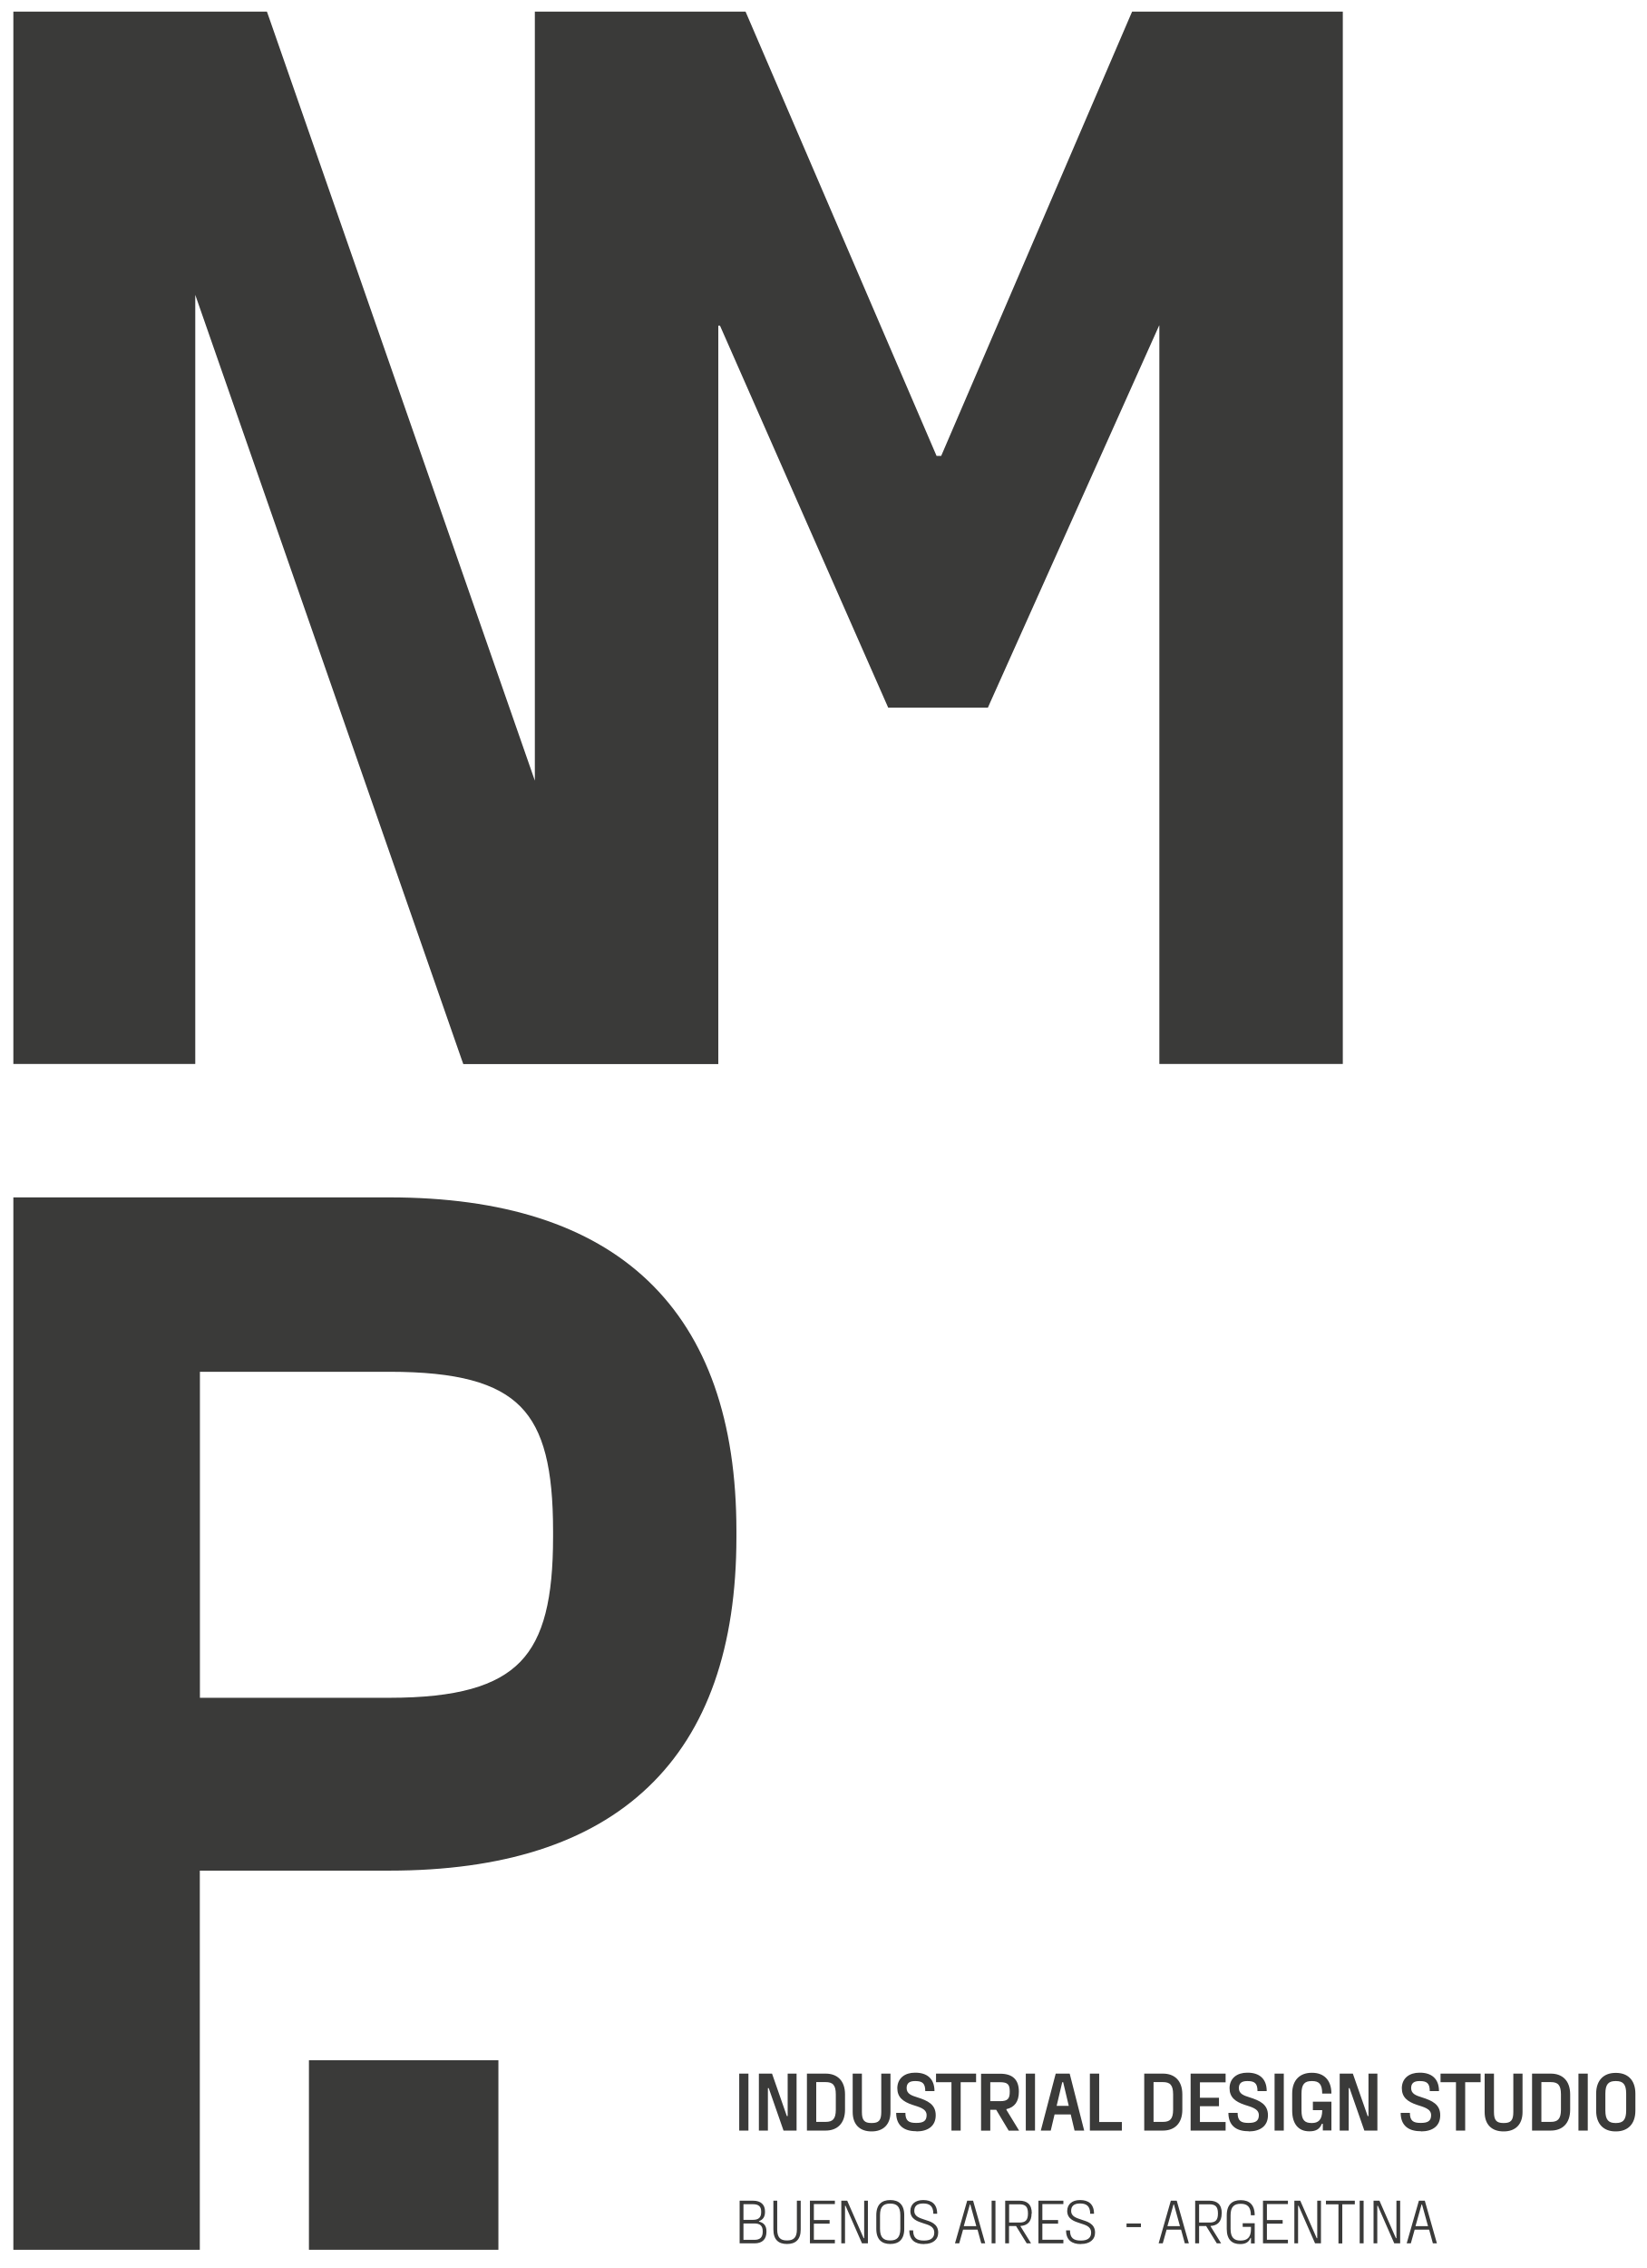
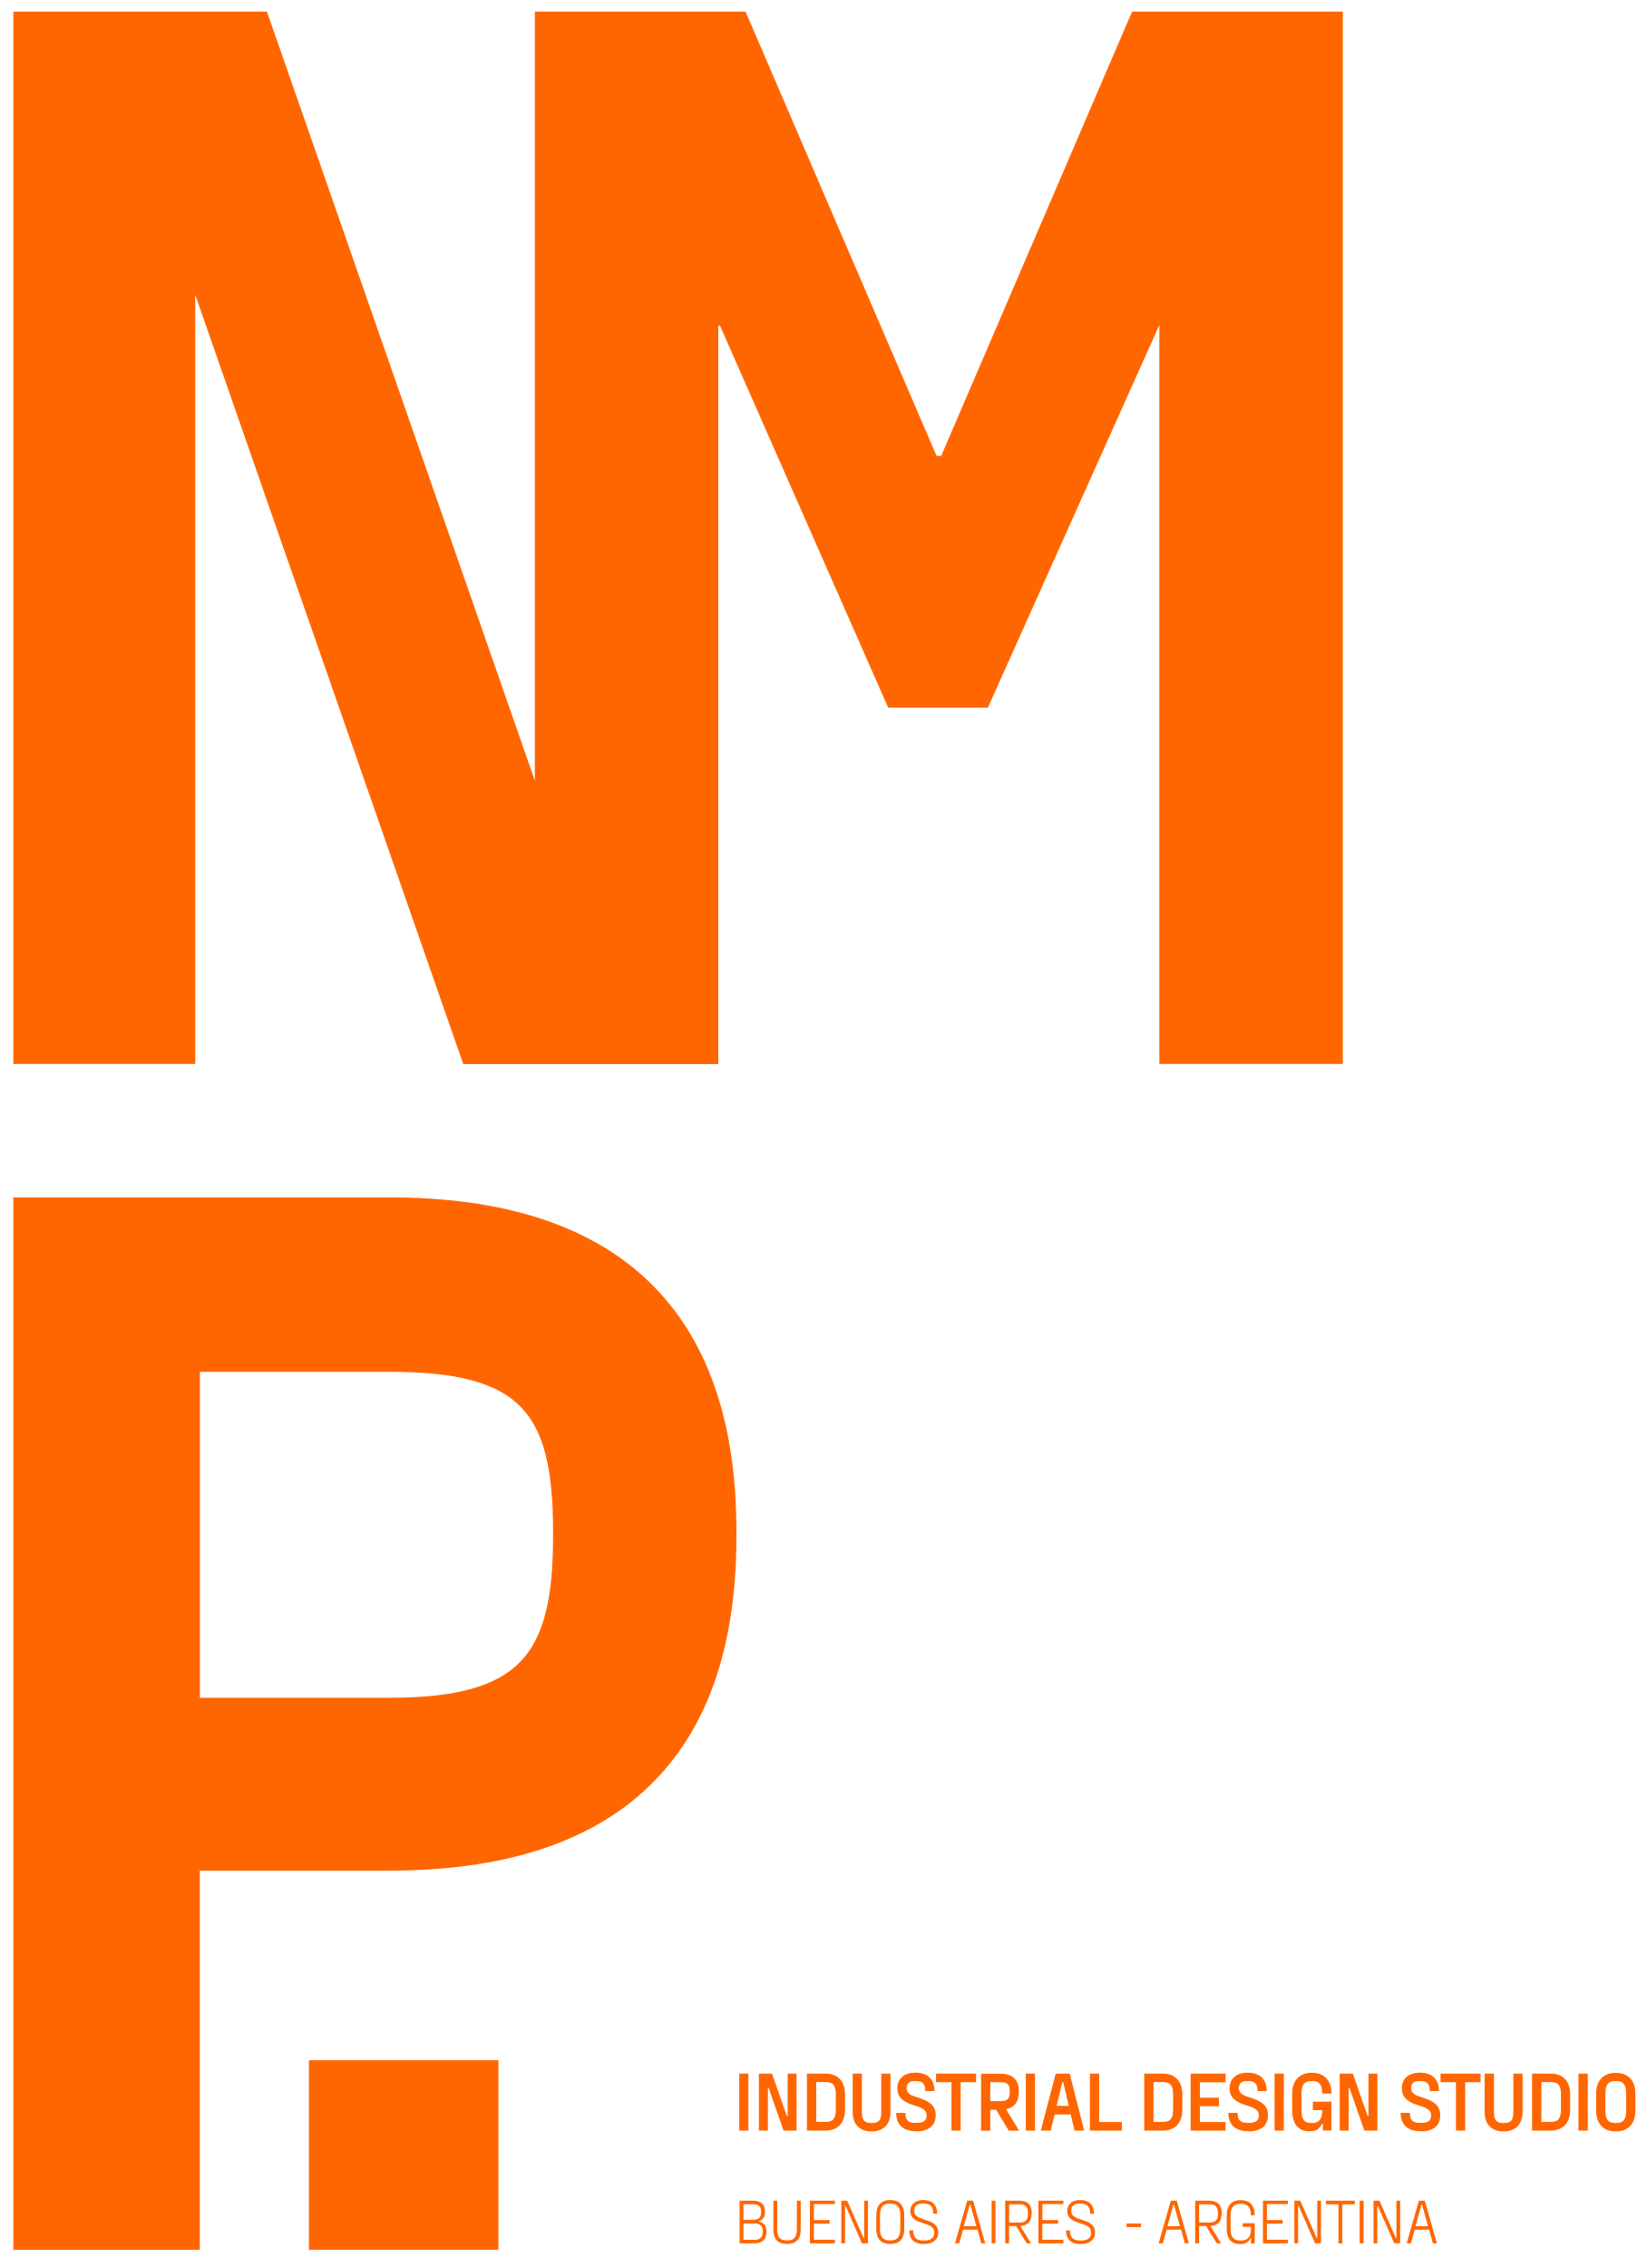
<svg xmlns="http://www.w3.org/2000/svg" id="Layer_1" data-name="Layer 1" width="159" height="219" viewBox="0 0 159 219">
-   <path d="M72.29,205.73v-5.5h-.89v5.5h.89ZM74.17,205.73v-4.1h.08l1.43,4.1h1.26v-5.5h-.86v4.1h-.08l-1.43-4.1h-1.27v5.5h.87ZM77.94,200.23v5.5h1.81c1.1,0,1.87-.67,1.87-2.02v-1.47c0-1.35-.77-2.01-1.87-2.01h-1.81ZM80.73,203.71c0,.91-.31,1.18-.98,1.18h-.91v-3.84h.91c.67,0,.98.27.98,1.18v1.47ZM84.2,205.81c1.1,0,1.81-.65,1.81-1.87v-3.71h-.89v3.71c0,.8-.24,1.06-.91,1.06h-.05c-.67,0-.91-.27-.91-1.06v-3.71h-.89v3.71c0,1.23.71,1.87,1.81,1.87h.05ZM88.52,205.81c1.1,0,1.86-.51,1.86-1.56s-.77-1.41-1.78-1.73c-.55-.17-1.03-.34-1.03-.89,0-.47.27-.68.8-.68h.05c.66,0,.95.21.95.97h.89c0-1.23-.75-1.78-1.84-1.78h-.05c-.95,0-1.68.51-1.7,1.48,0,.88.52,1.31,1.48,1.63.59.2,1.35.35,1.35.99,0,.55-.31.75-.98.75h-.05c-.7,0-1.02-.21-1.02-.97h-.89c0,1.23.77,1.77,1.9,1.77h.05ZM90.41,200.23v.83h1.49v4.67h.89v-4.67h1.49v-.83h-3.87ZM98.43,205.73l-1.22-2v-.07c.79-.18,1.2-.73,1.2-1.67v-.03c0-1.15-.61-1.72-1.8-1.72h-1.85v5.5h.89v-2.02h.57l1.21,2.02h.99ZM97.53,201.99c0,.65-.19.9-.92.9h-.96v-1.83h.96c.73,0,.92.23.92.89v.03ZM99.97,205.73v-5.5h-.89v5.5h.89ZM104.72,205.73l-1.4-5.5h-1.35l-1.44,5.5h.96l.37-1.56h1.56l.37,1.56h.93ZM102.6,201.06h.09l.54,2.28h-1.17l.54-2.28ZM106.16,200.23h-.89v5.5h3.09v-.83h-2.19v-4.67ZM110.52,200.23v5.5h1.81c1.1,0,1.87-.67,1.87-2.02v-1.47c0-1.35-.77-2.01-1.87-2.01h-1.81ZM113.31,203.71c0,.91-.31,1.18-.98,1.18h-.91v-3.84h.91c.67,0,.98.27.98,1.18v1.47ZM118.38,200.23h-3.38v5.5h3.38v-.83h-2.48v-1.52h1.84v-.82h-1.84v-1.49h2.48v-.83ZM120.61,205.81c1.1,0,1.86-.51,1.86-1.56s-.77-1.41-1.78-1.73c-.55-.17-1.03-.34-1.03-.89,0-.47.27-.68.8-.68h.05c.66,0,.95.21.95.97h.89c0-1.23-.75-1.78-1.84-1.78h-.05c-.95,0-1.68.51-1.7,1.48,0,.88.52,1.31,1.48,1.63.59.2,1.35.35,1.35.99,0,.55-.31.75-.98.75h-.05c-.7,0-1.02-.21-1.02-.97h-.89c0,1.23.77,1.77,1.9,1.77h.05ZM124,205.73v-5.5h-.89v5.5h.89ZM127.71,203.77v.02c0,.92-.4,1.21-.99,1.21h-.04c-.66,0-.97-.29-.97-1.21v-1.63c0-.92.31-1.21.98-1.21h.05c.66,0,.97.29.97,1.21h.89c0-1.35-.77-2.01-1.86-2.01h-.05c-1.1,0-1.88.67-1.88,2.01v1.63c0,1.35.65,2.01,1.64,2.01h.05c.62,0,.98-.23,1.17-.72h.1v.64h.83v-2.78h-1.79v.82h.9ZM130.27,205.73v-4.1h.08l1.43,4.1h1.26v-5.5h-.86v4.1h-.08l-1.43-4.1h-1.27v5.5h.87ZM137.25,205.81c1.11,0,1.86-.51,1.86-1.56s-.77-1.41-1.78-1.73c-.55-.17-1.03-.34-1.03-.89,0-.47.27-.68.8-.68h.05c.66,0,.95.21.95.97h.89c0-1.23-.75-1.78-1.84-1.78h-.05c-.95,0-1.68.51-1.7,1.48,0,.88.52,1.31,1.47,1.63.59.2,1.36.35,1.36.99,0,.55-.31.75-.98.75h-.05c-.7,0-1.02-.21-1.02-.97h-.89c0,1.23.77,1.77,1.9,1.77h.05ZM139.14,200.23v.83h1.49v4.67h.89v-4.67h1.49v-.83h-3.87ZM145.25,205.81c1.1,0,1.81-.65,1.81-1.87v-3.71h-.89v3.71c0,.8-.24,1.06-.91,1.06h-.05c-.67,0-.91-.27-.91-1.06v-3.71h-.9v3.71c0,1.23.71,1.87,1.81,1.87h.05ZM147.98,200.23v5.5h1.81c1.1,0,1.87-.67,1.87-2.02v-1.47c0-1.35-.77-2.01-1.87-2.01h-1.81ZM150.77,203.71c0,.91-.32,1.18-.98,1.18h-.91v-3.84h.91c.67,0,.98.27.98,1.18v1.47ZM153.36,205.73v-5.5h-.9v5.5h.9ZM156.09,205.81c1.1,0,1.87-.67,1.87-2.01v-1.63c0-1.35-.77-2.01-1.87-2.01h-.05c-1.1,0-1.87.67-1.87,2.01v1.63c0,1.35.77,2.01,1.87,2.01h.05ZM156.04,205c-.67,0-.98-.3-.98-1.21v-1.63c0-.91.31-1.21.98-1.21h.05c.67,0,.98.3.98,1.21v1.63c0,.91-.31,1.21-.98,1.21h-.05Z" fill="#3a3a39" />
-   <path d="M73.32,214.47c.38-.13.57-.43.57-.87v-.07c0-.64-.39-1.03-1.16-1.03h-1.29v4.12h1.44c.75,0,1.15-.4,1.15-1.11v-.05c0-.53-.24-.83-.72-.94v-.05ZM73.52,213.61c0,.5-.24.74-.79.74h-.92v-1.51h.92c.56,0,.79.24.79.71v.05ZM73.67,215.49c0,.54-.25.79-.79.79h-1.07v-1.58h1.07c.54,0,.79.24.79.75v.04ZM76.03,216.68c.8,0,1.31-.41,1.31-1.4v-2.78h-.37v2.78c0,.77-.31,1.06-.94,1.06h-.03c-.62,0-.93-.28-.93-1.06v-2.78h-.37v2.78c0,1,.51,1.4,1.3,1.4h.03ZM80.64,212.5h-2.41v4.12h2.41v-.35h-2.03v-1.55h1.52v-.35h-1.52v-1.54h2.03v-.35ZM81.62,216.62v-3.63h.05l1.59,3.63h.57v-4.12h-.36v3.62h-.05l-1.59-3.62h-.57v4.12h.37ZM86,216.68c.8,0,1.34-.42,1.34-1.46v-1.32c0-1.04-.54-1.46-1.34-1.46h-.02c-.79,0-1.34.41-1.34,1.46v1.32c0,1.05.55,1.46,1.34,1.46h.02ZM85.97,216.34c-.63,0-.97-.29-.97-1.12v-1.33c0-.82.34-1.11.97-1.11h.02c.62,0,.97.28.97,1.11v1.33c0,.83-.34,1.12-.97,1.12h-.02ZM89.28,216.68c.8,0,1.34-.4,1.34-1.1,0-.89-.81-1.08-1.29-1.24-.45-.16-1.02-.28-1.02-.86,0-.45.27-.71.85-.71h.03c.58,0,.96.24.96.99h.37c0-.96-.57-1.32-1.33-1.32h-.03c-.74,0-1.22.39-1.23,1.05,0,.82.75,1.02,1.22,1.18.5.17,1.09.28,1.09.92,0,.5-.34.76-.97.76h-.04c-.67,0-1.03-.24-1.03-.98h-.37c0,.94.57,1.32,1.41,1.32h.04ZM95.16,216.62l-1.17-4.12h-.57l-1.18,4.12h.41l.37-1.32h1.4l.36,1.32h.4ZM93.68,212.86h.04l.58,2.1h-1.21l.59-2.1ZM96.15,216.62v-4.12h-.37v4.12h.37ZM99.66,213.72c0-.88-.47-1.22-1.2-1.22h-1.37v4.12h.37v-1.67h.68l1.03,1.67h.42l-1.02-1.64v-.04c.65-.04,1.07-.39,1.07-1.21h0ZM99.29,213.74c0,.68-.27.87-.83.87h-.99v-1.76h.99c.56,0,.83.2.83.88h0ZM102.71,212.5h-2.41v4.12h2.41v-.35h-2.03v-1.55h1.52v-.35h-1.52v-1.54h2.03v-.35ZM104.43,216.68c.8,0,1.34-.4,1.34-1.1,0-.89-.81-1.08-1.29-1.24-.45-.16-1.02-.28-1.02-.86,0-.45.27-.71.85-.71h.03c.58,0,.96.24.96.99h.37c0-.96-.57-1.32-1.33-1.32h-.03c-.74,0-1.22.39-1.23,1.05,0,.82.75,1.02,1.22,1.18.5.17,1.09.28,1.09.92,0,.5-.34.76-.97.76h-.04c-.67,0-1.03-.24-1.03-.98h-.38c0,.94.57,1.32,1.41,1.32h.04ZM110.2,215.05v-.35h-1.39v.35h1.39ZM114.83,216.62l-1.17-4.12h-.57l-1.18,4.12h.4l.37-1.32h1.4l.36,1.32h.4ZM113.35,212.86h.04l.58,2.1h-1.21l.59-2.1ZM118.01,213.72c0-.88-.47-1.22-1.2-1.22h-1.37v4.12h.38v-1.67h.68l1.03,1.67h.42l-1.02-1.64v-.04c.65-.04,1.07-.39,1.07-1.21h0ZM117.64,213.74c0,.68-.27.87-.83.87h-.99v-1.76h.99c.56,0,.83.2.83.88h0ZM120.83,215.02v.21c0,.82-.36,1.12-1,1.12h-.03c-.6,0-.94-.3-.94-1.12v-1.32c0-.82.34-1.11.97-1.11h.02c.62,0,.97.29.97,1.11h.37c0-1.04-.54-1.46-1.34-1.46h-.02c-.79,0-1.34.41-1.34,1.46v1.32c0,1.05.53,1.46,1.28,1.46h.02c.51,0,.83-.18.99-.59h.05v.53h.36v-1.95h-1.16v.35h.79ZM124.4,212.5h-2.41v4.12h2.41v-.35h-2.03v-1.55h1.52v-.35h-1.52v-1.54h2.03v-.35ZM125.38,216.62v-3.63h.05l1.59,3.63h.57v-4.12h-.36v3.62h-.05l-1.59-3.62h-.57v4.12h.37ZM128.07,212.5v.35h1.21v3.78h.37v-3.78h1.21v-.35h-2.79ZM131.71,216.62v-4.12h-.38v4.12h.38ZM133.03,216.62v-3.63h.05l1.59,3.63h.57v-4.12h-.36v3.62h-.05l-1.59-3.62h-.57v4.12h.37ZM138.79,216.62l-1.17-4.12h-.57l-1.18,4.12h.4l.37-1.32h1.4l.36,1.32h.4ZM137.31,212.86h.04l.58,2.1h-1.21l.59-2.1Z" fill="#3a3a39" />
-   <path d="M37.6,115.62c10.89,0,19.31,2.63,25,8.06,5.7,5.44,8.53,13.53,8.53,24.15v.59c0,10.62-2.82,18.72-8.53,24.15-5.69,5.43-14.11,8.06-25,8.06h-18.3v36.61H1.29v-101.62h36.31ZM19.3,163.94h18.3c6.54,0,10.39-1.14,12.66-3.48,2.27-2.35,3.16-6.14,3.16-12.04v-.59c0-5.98-.89-9.72-3.15-12.01-2.26-2.29-6.11-3.36-12.66-3.36h-18.3v31.48ZM25.78,1.12l.21.59,25.67,73.67V1.12h20.35l.23.53,18.22,42.37h.45L109.12,1.65l.23-.53h20.35v101.62h-17.72V31.43h-.02l-16.31,36.38-.23.52h-9.63l-.23-.52-16.02-36.37h-.16v71.31h-24.63l-.21-.59L18.86,28.47v74.27H1.29V1.12h24.49Z" fill="#3a3a39" />
-   <path d="M48.14,198.94v18.3h-18.3v-18.3h18.3Z" fill="#3a3a39" />
+   <path d="M72.29,205.73v-5.5h-.89v5.5h.89ZM74.17,205.73v-4.1h.08l1.43,4.1h1.26v-5.5h-.86v4.1h-.08l-1.43-4.1h-1.27v5.5s.87,0,.87,0ZM77.94,200.23v5.5h1.81c1.1,0,1.87-.67,1.87-2.02v-1.47c0-1.35-.77-2.01-1.87-2.01h-1.81ZM80.73,203.71c0,.91-.31,1.18-.98,1.18h-.91v-3.84h.91c.67,0,.98.27.98,1.18v1.47h0ZM84.2,205.81c1.1,0,1.81-.65,1.81-1.87v-3.71h-.89v3.71c0,.8-.24,1.06-.91,1.06h-.05c-.67,0-.91-.27-.91-1.06v-3.71h-.89v3.71c0,1.23.71,1.87,1.81,1.87h.05-.02ZM88.52,205.81c1.1,0,1.86-.51,1.86-1.56s-.77-1.41-1.78-1.73c-.55-.17-1.03-.34-1.03-.89,0-.47.27-.68.8-.68h.05c.66,0,.95.21.95.97h.89c0-1.23-.75-1.78-1.84-1.78h-.05c-.95,0-1.68.51-1.7,1.48,0,.88.52,1.31,1.48,1.63.59.2,1.35.35,1.35.99,0,.55-.31.75-.98.75h-.05c-.7,0-1.02-.21-1.02-.97h-.89c0,1.23.77,1.77,1.9,1.77h.05v.02ZM90.41,200.23v.83h1.49v4.67h.89v-4.67h1.49v-.83s-3.87,0-3.87,0ZM98.43,205.73l-1.22-2v-.07c.79-.18,1.2-.73,1.2-1.67v-.03c0-1.15-.61-1.72-1.8-1.72h-1.85v5.5h.89v-2.02h.57l1.21,2.02h1ZM97.53,201.99c0,.65-.19.9-.92.9h-.96v-1.83h.96c.73,0,.92.23.92.89v.03h0ZM99.97,205.73v-5.5h-.89v5.5h.89ZM104.72,205.73l-1.4-5.5h-1.35l-1.44,5.5h.96l.37-1.56h1.56l.37,1.56h.93ZM102.6,201.06h.09l.54,2.28h-1.17l.54-2.28ZM106.16,200.23h-.89v5.5h3.09v-.83h-2.19v-4.67h0ZM110.52,200.23v5.5h1.81c1.1,0,1.87-.67,1.87-2.02v-1.47c0-1.35-.77-2.01-1.87-2.01h-1.81ZM113.31,203.71c0,.91-.31,1.18-.98,1.18h-.91v-3.84h.91c.67,0,.98.27.98,1.18v1.47h0ZM118.38,200.23h-3.38v5.5h3.38v-.83h-2.48v-1.52h1.84v-.82h-1.84v-1.49h2.48v-.83h0ZM120.61,205.81c1.1,0,1.86-.51,1.86-1.56s-.77-1.41-1.78-1.73c-.55-.17-1.03-.34-1.03-.89,0-.47.27-.68.8-.68h.05c.66,0,.95.21.95.97h.89c0-1.23-.75-1.78-1.84-1.78h-.05c-.95,0-1.68.51-1.7,1.48,0,.88.52,1.31,1.48,1.63.59.2,1.35.35,1.35.99,0,.55-.31.75-.98.75h-.05c-.7,0-1.02-.21-1.02-.97h-.89c0,1.23.77,1.77,1.9,1.77h.05v.02ZM124,205.73v-5.5h-.89v5.5h.89ZM127.71,203.77v.02c0,.92-.4,1.21-.99,1.21h-.04c-.66,0-.97-.29-.97-1.21v-1.63c0-.92.31-1.21.98-1.21h.05c.66,0,.97.29.97,1.21h.89c0-1.35-.77-2.01-1.86-2.01h-.05c-1.1,0-1.88.67-1.88,2.01v1.63c0,1.35.65,2.01,1.64,2.01h.05c.62,0,.98-.23,1.17-.72h.1v.64h.83v-2.78h-1.79v.82h.9,0ZM130.27,205.73v-4.1h.08l1.43,4.1h1.26v-5.5h-.86v4.1h-.08l-1.43-4.1h-1.27v5.5h.87ZM137.25,205.81c1.11,0,1.86-.51,1.86-1.56s-.77-1.41-1.78-1.73c-.55-.17-1.03-.34-1.03-.89,0-.47.27-.68.8-.68h.05c.66,0,.95.21.95.97h.89c0-1.23-.75-1.78-1.84-1.78h-.05c-.95,0-1.68.51-1.7,1.48,0,.88.52,1.31,1.47,1.63.59.2,1.36.35,1.36.99,0,.55-.31.75-.98.75h-.05c-.7,0-1.02-.21-1.02-.97h-.89c0,1.23.77,1.77,1.9,1.77h.05v.02ZM139.14,200.23v.83h1.49v4.67h.89v-4.67h1.49v-.83h-3.87ZM145.25,205.81c1.1,0,1.81-.65,1.81-1.87v-3.71h-.89v3.71c0,.8-.24,1.06-.91,1.06h-.05c-.67,0-.91-.27-.91-1.06v-3.71h-.9v3.71c0,1.23.71,1.87,1.81,1.87h.05,0ZM147.98,200.23v5.5h1.81c1.1,0,1.87-.67,1.87-2.02v-1.47c0-1.35-.77-2.01-1.87-2.01h-1.81ZM150.77,203.71c0,.91-.32,1.18-.98,1.18h-.91v-3.84h.91c.67,0,.98.27.98,1.18v1.47h0ZM153.36,205.73v-5.5h-.9v5.5h.9ZM156.09,205.81c1.1,0,1.87-.67,1.87-2.01v-1.63c0-1.35-.77-2.01-1.87-2.01h-.05c-1.1,0-1.87.67-1.87,2.01v1.63c0,1.35.77,2.01,1.87,2.01h.05ZM156.04,205c-.67,0-.98-.3-.98-1.21v-1.63c0-.91.31-1.21.98-1.21h.05c.67,0,.98.3.98,1.21v1.63c0,.91-.31,1.21-.98,1.21h-.05Z" fill="#f60" />
+   <path d="M73.32,214.47c.38-.13.57-.43.57-.87v-.07c0-.64-.39-1.03-1.16-1.03h-1.29v4.12h1.44c.75,0,1.15-.4,1.15-1.11v-.05c0-.53-.24-.83-.72-.94v-.05h.01ZM73.52,213.61c0,.5-.24.74-.79.74h-.92v-1.51h.92c.56,0,.79.24.79.71v.05h0ZM73.67,215.49c0,.54-.25.79-.79.79h-1.07v-1.58h1.07c.54,0,.79.24.79.75v.04h0ZM76.03,216.68c.8,0,1.31-.41,1.31-1.4v-2.78h-.37v2.78c0,.77-.31,1.06-.94,1.06h-.03c-.62,0-.93-.28-.93-1.06v-2.78h-.37v2.78c0,1,.51,1.4,1.3,1.4h.03ZM80.64,212.5h-2.41v4.12h2.41v-.35h-2.03v-1.55h1.52v-.35h-1.52v-1.54h2.03v-.35.02ZM81.62,216.62v-3.63h.05l1.59,3.63h.57v-4.12h-.36v3.62h-.05l-1.59-3.62h-.57v4.12h.37-.01ZM86,216.68c.8,0,1.34-.42,1.34-1.46v-1.32c0-1.04-.54-1.46-1.34-1.46h-.02c-.79,0-1.34.41-1.34,1.46v1.32c0,1.05.55,1.46,1.34,1.46h.02ZM85.97,216.34c-.63,0-.97-.29-.97-1.12v-1.33c0-.82.34-1.11.97-1.11h.02c.62,0,.97.28.97,1.11v1.33c0,.83-.34,1.12-.97,1.12h-.02ZM89.28,216.68c.8,0,1.34-.4,1.34-1.1,0-.89-.81-1.08-1.29-1.24-.45-.16-1.02-.28-1.02-.86,0-.45.27-.71.85-.71h.03c.58,0,.96.24.96.99h.37c0-.96-.57-1.32-1.33-1.32h-.03c-.74,0-1.22.39-1.23,1.05,0,.82.75,1.02,1.22,1.18.5.17,1.09.28,1.09.92,0,.5-.34.76-.97.76h-.04c-.67,0-1.03-.24-1.03-.98h-.37c0,.94.57,1.32,1.41,1.32h.04ZM95.16,216.62l-1.17-4.12h-.57l-1.18,4.12h.41l.37-1.32h1.4l.36,1.32h.4-.02ZM93.68,212.86h.04l.58,2.1h-1.21l.59-2.1ZM96.15,216.62v-4.12h-.37v4.12h.37ZM99.66,213.72c0-.88-.47-1.22-1.2-1.22h-1.37v4.12h.37v-1.67h.68l1.03,1.67h.42l-1.02-1.64v-.04c.65-.04,1.07-.39,1.07-1.21h.02ZM99.29,213.74c0,.68-.27.87-.83.87h-.99v-1.76h.99c.56,0,.83.2.83.88h0ZM102.71,212.5h-2.41v4.12h2.41v-.35h-2.03v-1.55h1.52v-.35h-1.52v-1.54h2.03v-.35.02ZM104.43,216.68c.8,0,1.34-.4,1.34-1.1,0-.89-.81-1.08-1.29-1.24-.45-.16-1.02-.28-1.02-.86,0-.45.27-.71.85-.71h.03c.58,0,.96.24.96.99h.37c0-.96-.57-1.32-1.33-1.32h-.03c-.74,0-1.22.39-1.23,1.05,0,.82.75,1.02,1.22,1.18.5.17,1.09.28,1.09.92,0,.5-.34.76-.97.76h-.04c-.67,0-1.03-.24-1.03-.98h-.38c0,.94.57,1.32,1.41,1.32h.05ZM110.2,215.05v-.35h-1.39v.35h1.39ZM114.83,216.62l-1.17-4.12h-.57l-1.18,4.12h.4l.37-1.32h1.4l.36,1.32h.4-.01ZM113.35,212.86h.04l.58,2.1h-1.21l.59-2.1ZM118.01,213.72c0-.88-.47-1.22-1.2-1.22h-1.37v4.12h.38v-1.67h.68l1.03,1.67h.42l-1.02-1.64v-.04c.65-.04,1.07-.39,1.07-1.21h.01ZM117.64,213.74c0,.68-.27.87-.83.87h-.99v-1.76h.99c.56,0,.83.2.83.88h0ZM120.83,215.02v.21c0,.82-.36,1.12-1,1.12h-.03c-.6,0-.94-.3-.94-1.12v-1.32c0-.82.34-1.11.97-1.11h.02c.62,0,.97.29.97,1.11h.37c0-1.04-.54-1.46-1.34-1.46h-.02c-.79,0-1.34.41-1.34,1.46v1.32c0,1.05.53,1.46,1.28,1.46h.02c.51,0,.83-.18.99-.59h.05v.53h.36v-1.95h-1.16v.35h.8ZM124.4,212.5h-2.41v4.12h2.41v-.35h-2.03v-1.55h1.52v-.35h-1.52v-1.54h2.03v-.35.02ZM125.38,216.62v-3.63h.05l1.59,3.63h.57v-4.12h-.36v3.62h-.05l-1.59-3.62h-.57v4.12h.37-.01ZM128.07,212.5v.35h1.21v3.78h.37v-3.78h1.21v-.35h-2.79ZM131.71,216.62v-4.12h-.38v4.12h.38ZM133.03,216.62v-3.63h.05l1.59,3.63h.57v-4.12h-.36v3.62h-.05l-1.59-3.62h-.57v4.12h.37,0ZM138.79,216.62l-1.17-4.12h-.57l-1.18,4.12h.4l.37-1.32h1.4l.36,1.32h.4,0ZM137.31,212.86h.04l.58,2.1h-1.21l.59-2.1h0Z" fill="#f60" />
+   <path d="M37.6,115.62c10.89,0,19.31,2.63,25,8.06,5.7,5.44,8.53,13.53,8.53,24.15v.59c0,10.62-2.82,18.72-8.53,24.15-5.69,5.43-14.11,8.06-25,8.06h-18.3v36.61H1.29v-101.62h36.31,0ZM19.3,163.94h18.3c6.54,0,10.39-1.14,12.66-3.48,2.27-2.35,3.16-6.14,3.16-12.04v-.59c0-5.98-.89-9.72-3.15-12.01-2.26-2.29-6.11-3.36-12.66-3.36h-18.3v31.48h0ZM25.78,1.12l.21.59,25.67,73.67V1.12h20.35l.23.53,18.22,42.37h.45L109.12,1.65l.23-.53h20.35v101.62h-17.72V31.43h-.02l-16.31,36.38-.23.52h-9.63l-.23-.52-16.02-36.37h-.16v71.31h-24.63l-.21-.59L18.86,28.47v74.27H1.29V1.12h24.49Z" fill="#f60" />
+   <path d="M48.14,198.94v18.3h-18.3v-18.3h18.3Z" fill="#f60" />
</svg>
